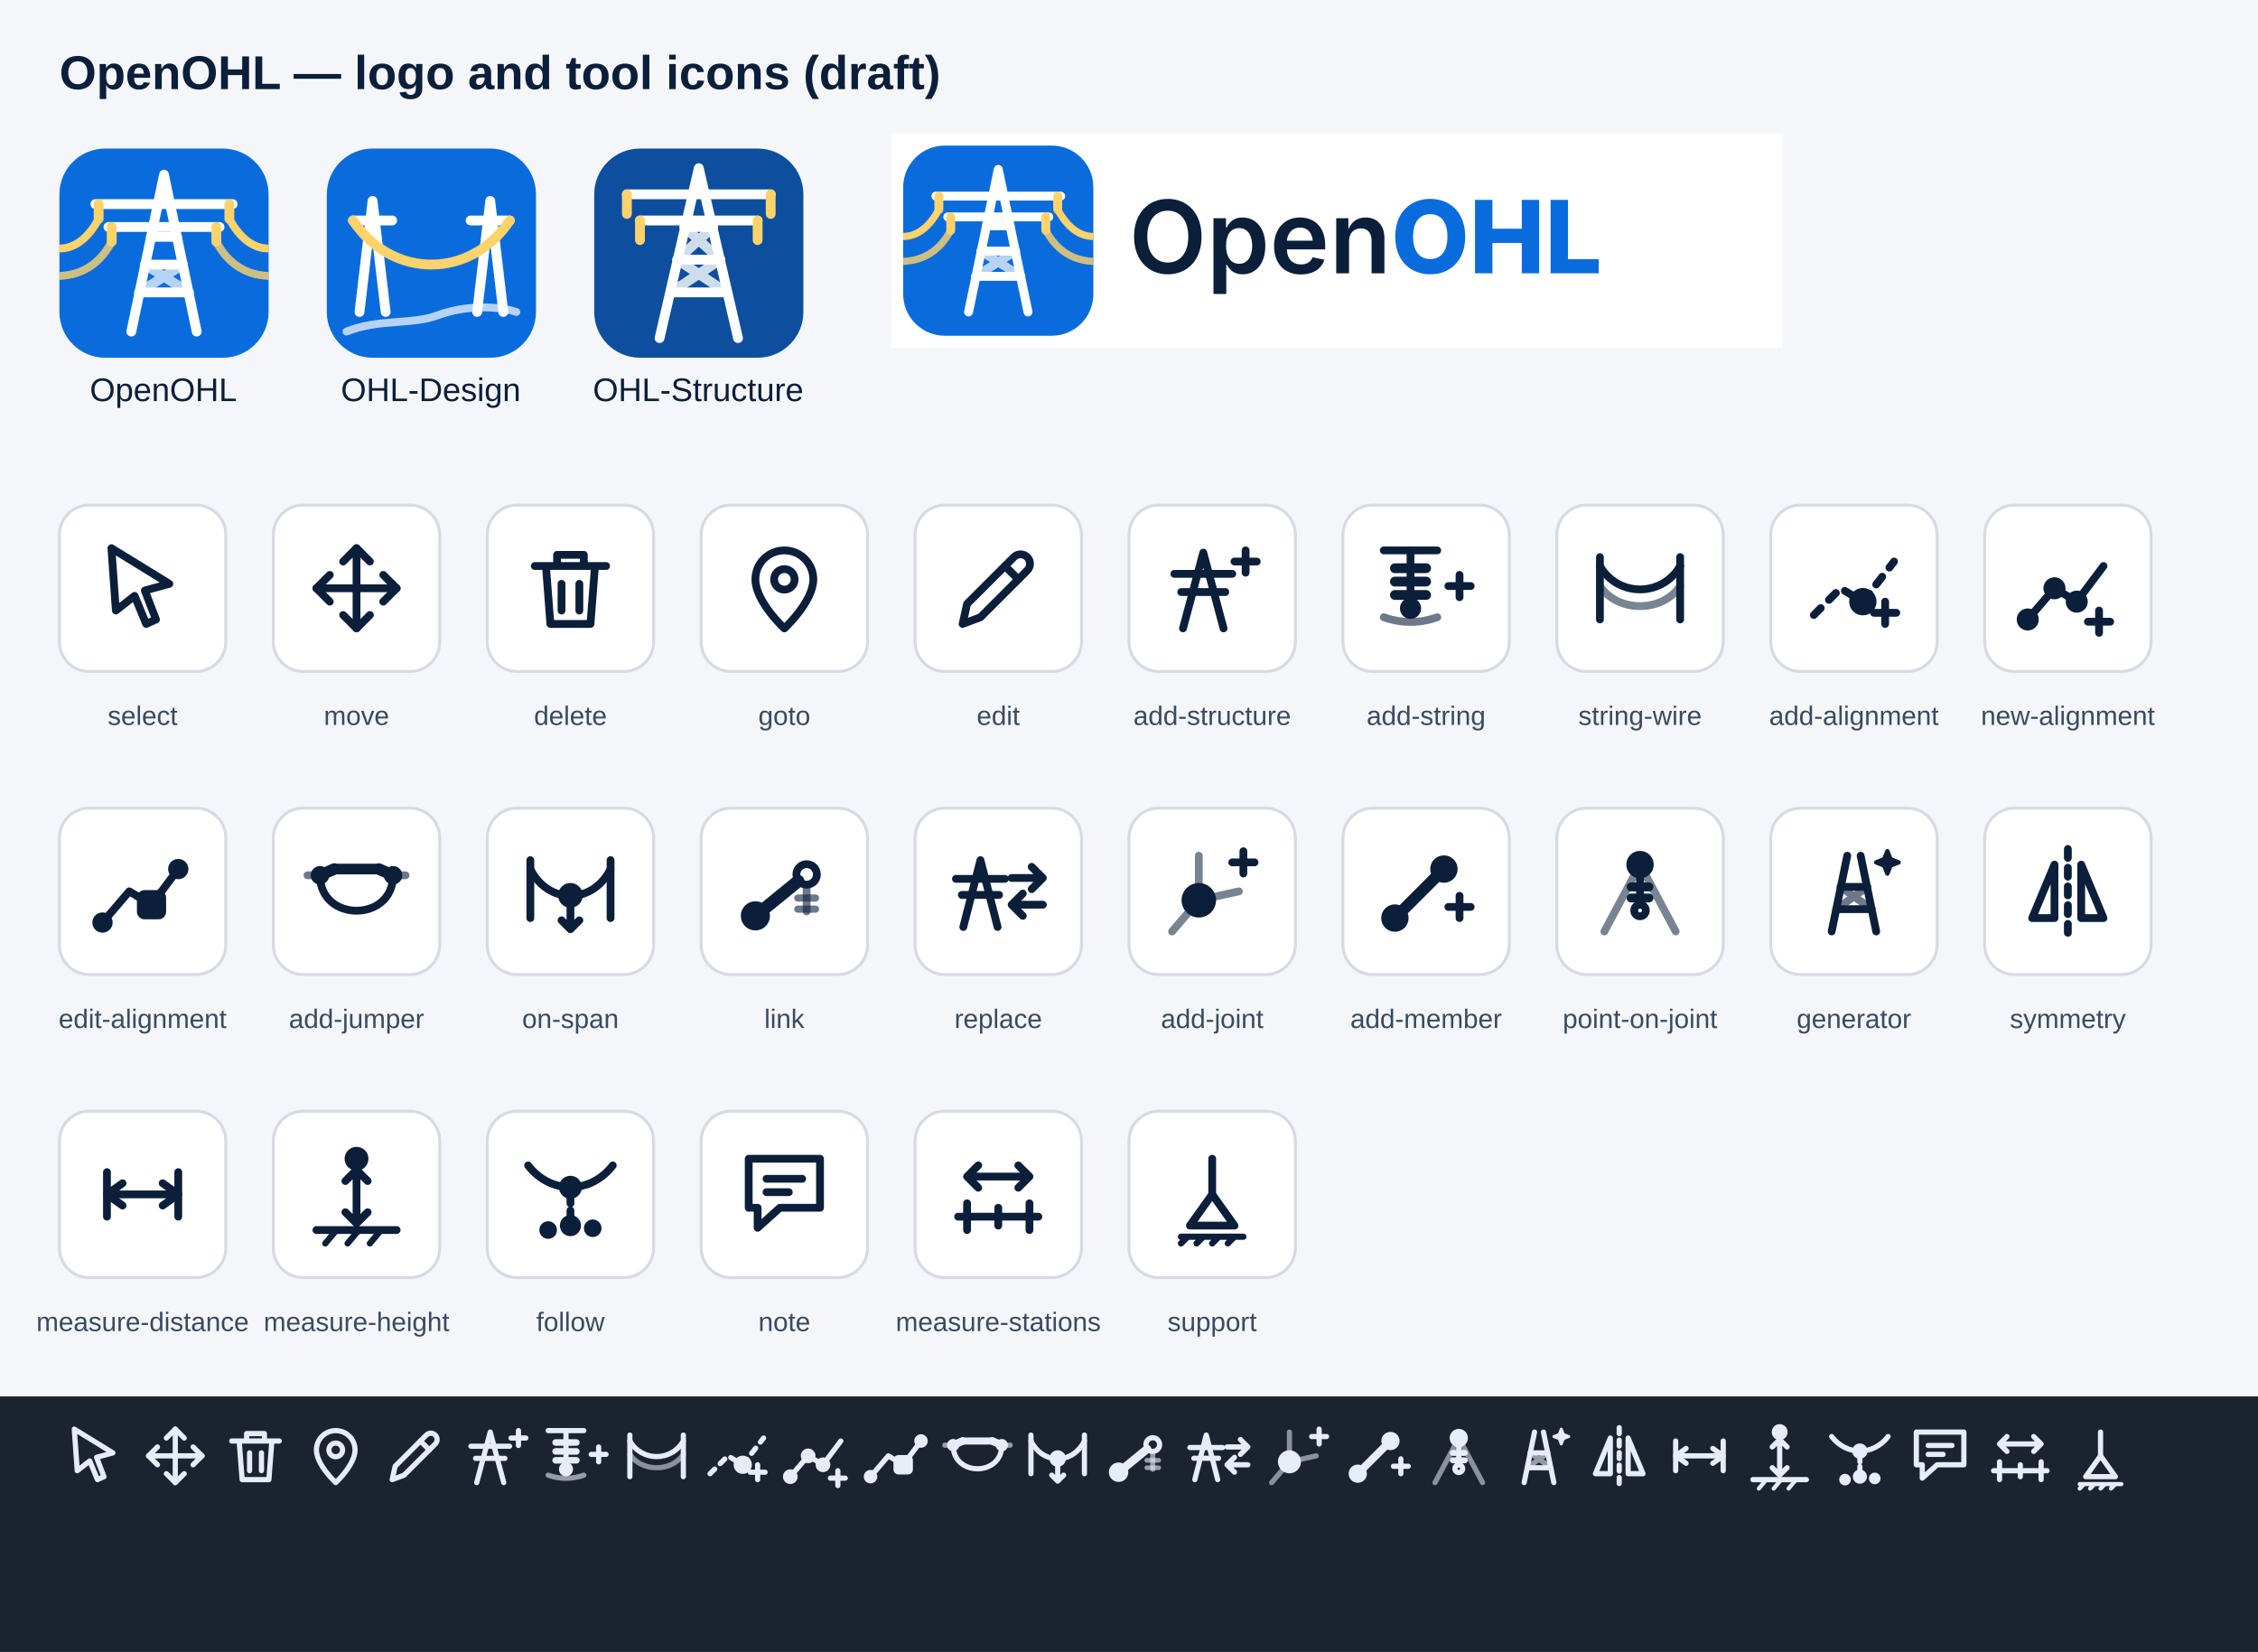
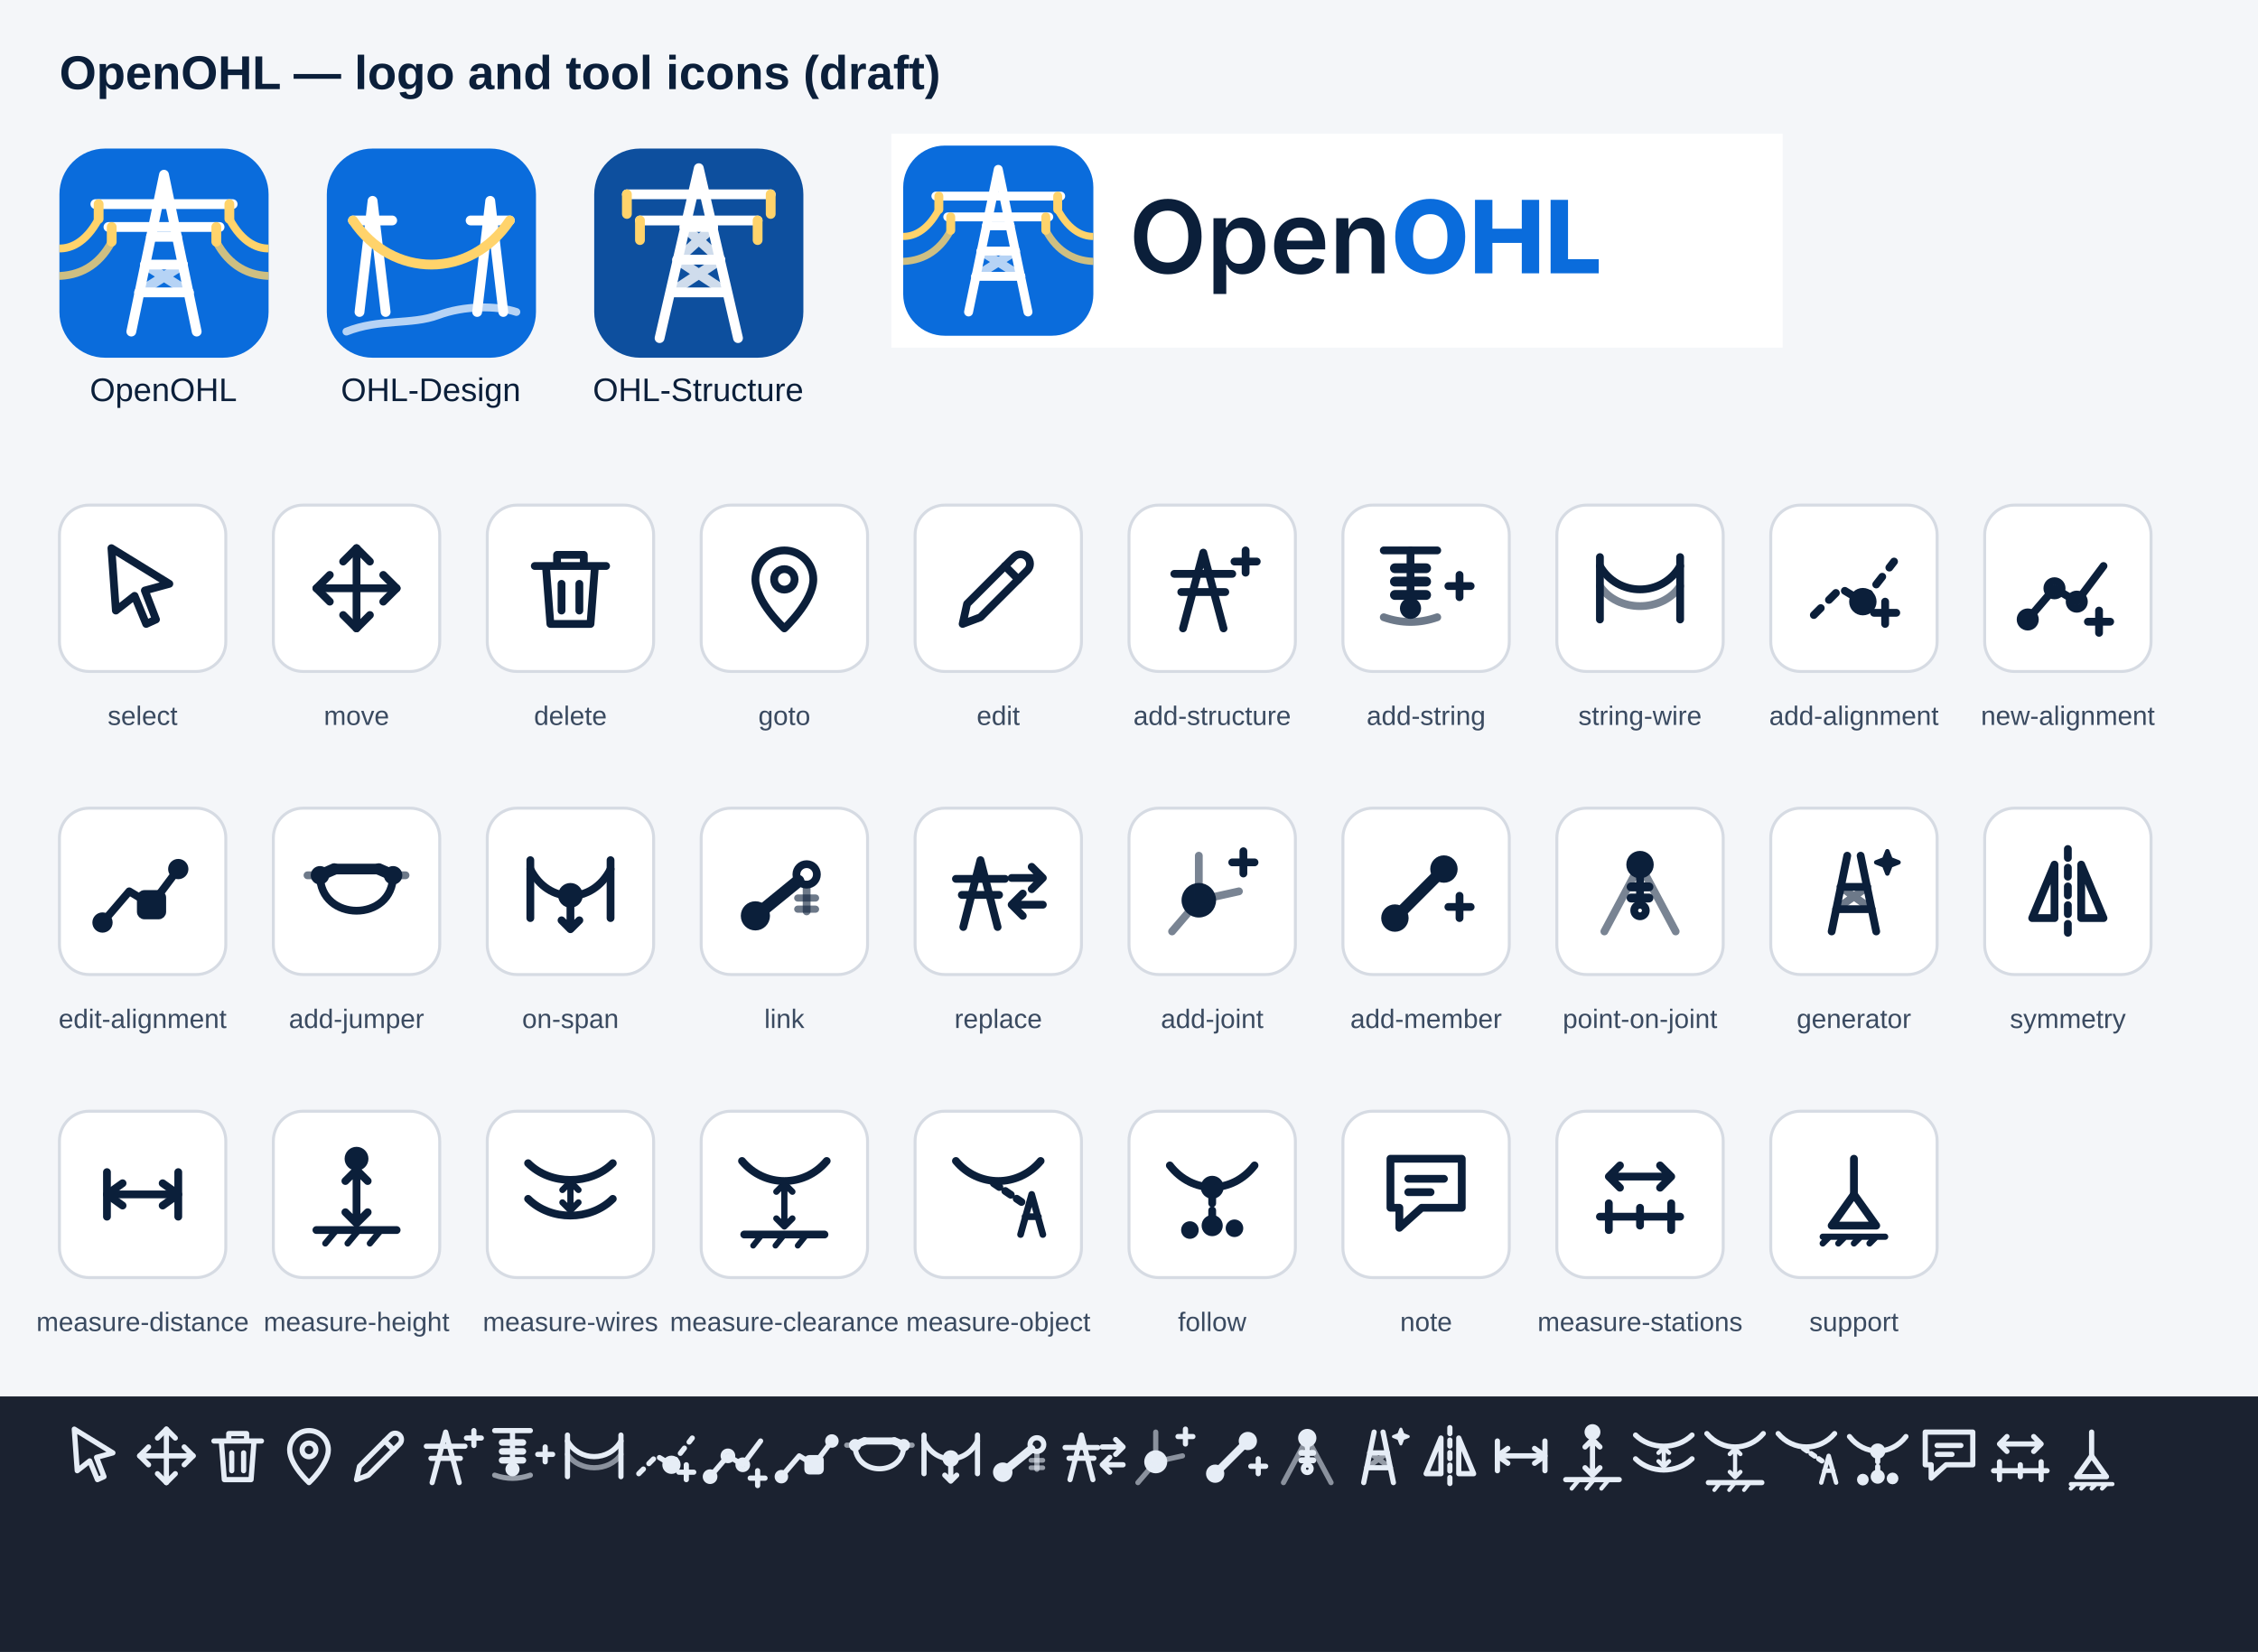
<svg xmlns="http://www.w3.org/2000/svg" viewBox="0 0 760 556" width="760" height="556" font-family="Helvetica Neue, Arial, sans-serif">
  <rect width="760" height="556" fill="#f4f6f9" />
  <text x="20" y="30" font-size="16" font-weight="700" fill="#0b1f3a">OpenOHL — logo and tool icons (draft)</text>
  <g transform="translate(20 50) scale(1.1)">
    <clipPath id="r">
      <rect width="64" height="64" rx="14" />
    </clipPath>
    <rect width="64" height="64" rx="14" fill="#0a6cdc" />
    <g clip-path="url(#r)" fill="none" stroke="#ffffff" stroke-width="3" stroke-linecap="round" stroke-linejoin="round">
      <path d="M32 8 22 56M32 8l10 48" />
      <path d="M24.4 44h15.2M26.2 35.5h11.6M28 27h8" />
      <path d="M24.4 44 37.8 35.5M39.6 44 26.2 35.5" opacity="0.7" />
      <path d="M11 17h42M15 24h34" />
      <path d="M12 17v4.5M52 17v4.5M16 24v4.5M48 24v4.5" stroke="#ffd36b" />
      <path d="M12 21.5C8 29 3 31 -1 30.5M52 21.5C56 29 61 31 65 30.5" stroke="#ffd36b" stroke-width="2.4" />
      <path d="M16 28.5C12 36 6 39 -1 39M48 28.5C52 36 58 39 65 39" stroke="#ffd36b" stroke-width="2.4" opacity="0.8" />
    </g>
  </g>
  <g transform="translate(110 50) scale(1.1)">
    <rect width="64" height="64" rx="14" fill="#0a6cdc" />
    <g fill="none" stroke="#ffffff" stroke-width="3" stroke-linecap="round" stroke-linejoin="round">
      <path d="M10 50 14 16M14 16 18 50M8 22h12" />
      <path d="M46 50 50 16M50 16 54 50M44 22h12" />
      <path d="M8 22c12 18 36 18 48 0" stroke="#ffd36b" />
      <path d="M6 56c10-4 20-2 28-5s18-3 24-1" stroke-width="2.4" opacity="0.7" />
    </g>
  </g>
  <g transform="translate(200 50) scale(1.1)">
    <rect width="64" height="64" rx="14" fill="#0d4f9e" />
    <g fill="none" stroke="#ffffff" stroke-width="3" stroke-linecap="round" stroke-linejoin="round">
      <path d="M32 6 20 58M32 6l12 52" />
      <path d="M23.5 44h17M25.4 34h13.2M27.6 24h8.8" />
      <path d="M23.5 44 38.6 34M40.5 44 25.4 34M25.4 34 36.4 24M38.6 34 27.6 24" opacity="0.8" />
      <path d="M10 14h44M14 22h36" />
      <path d="M10 14v6M54 14v6M14 22v6M50 22v6" stroke="#ffd36b" />
    </g>
  </g>
  <text x="55" y="135" font-size="11" text-anchor="middle" fill="#0b1f3a">OpenOHL</text>
  <text x="145" y="135" font-size="11" text-anchor="middle" fill="#0b1f3a">OHL-Design</text>
  <text x="235" y="135" font-size="11" text-anchor="middle" fill="#0b1f3a">OHL-Structure</text>
  <g transform="translate(300 45)">
    <rect width="300" height="72" fill="#ffffff" />
    <g transform="translate(4 4)">
      <clipPath id="r">
        <rect width="64" height="64" rx="14" />
      </clipPath>
      <rect width="64" height="64" rx="14" fill="#0a6cdc" />
      <g clip-path="url(#r)" fill="none" stroke="#ffffff" stroke-width="3" stroke-linecap="round" stroke-linejoin="round">
        <path d="M32 8 22 56M32 8l10 48" />
        <path d="M24.4 44h15.2M26.2 35.5h11.6M28 27h8" />
        <path d="M24.4 44 37.8 35.5M39.6 44 26.2 35.5" opacity="0.7" />
        <path d="M11 17h42M15 24h34" />
        <path d="M12 17v4.5M52 17v4.5M16 24v4.5M48 24v4.5" stroke="#ffd36b" />
        <path d="M12 21.5C8 29 3 31 -1 30.5M52 21.5C56 29 61 31 65 30.5" stroke="#ffd36b" stroke-width="2.4" />
        <path d="M16 28.5C12 36 6 39 -1 39M48 28.5C52 36 58 39 65 39" stroke="#ffd36b" stroke-width="2.4" opacity="0.8" />
      </g>
    </g>
    <text x="80" y="47" font-family="Inter, Helvetica Neue, Arial, sans-serif" font-size="34" font-weight="600" fill="#0b1f3a">Open<tspan fill="#0a6cdc" font-weight="800">OHL</tspan>
    </text>
  </g>
  <rect x="20" y="170" width="56" height="56" rx="10" fill="#ffffff" stroke="#d6dbe3" />
  <g transform="translate(30 180) scale(1.5)" fill="none" stroke="#0b1f3a" stroke-width="1.75" stroke-linecap="round" stroke-linejoin="round" color="#0b1f3a">
    <path d="M5 3l13 8-5.5 1.5L15 19l-2.2 1-2.6-6.3L6 17z" />
  </g>
  <rect x="20" y="230" width="56" height="0" />
  <text x="48" y="244" font-size="9" text-anchor="middle" fill="#3a4a60">select</text>
  <rect x="92" y="170" width="56" height="56" rx="10" fill="#ffffff" stroke="#d6dbe3" />
  <g transform="translate(102 180) scale(1.5)" fill="none" stroke="#0b1f3a" stroke-width="1.75" stroke-linecap="round" stroke-linejoin="round" color="#0b1f3a">
    <path d="M12 3v18M3 12h18" />
    <path d="M9 6l3-3 3 3M9 18l3 3 3-3M6 9l-3 3 3 3M18 9l3 3-3 3" />
  </g>
  <rect x="92" y="230" width="56" height="0" />
  <text x="120" y="244" font-size="9" text-anchor="middle" fill="#3a4a60">move</text>
  <rect x="164" y="170" width="56" height="56" rx="10" fill="#ffffff" stroke="#d6dbe3" />
  <g transform="translate(174 180) scale(1.5)" fill="none" stroke="#0b1f3a" stroke-width="1.75" stroke-linecap="round" stroke-linejoin="round" color="#0b1f3a">
    <path d="M4 7h16M9 7V4.5h6V7M6.5 7l1 13h9l1-13M10 11v6M14 11v6" />
  </g>
  <rect x="164" y="230" width="56" height="0" />
  <text x="192" y="244" font-size="9" text-anchor="middle" fill="#3a4a60">delete</text>
  <rect x="236" y="170" width="56" height="56" rx="10" fill="#ffffff" stroke="#d6dbe3" />
  <g transform="translate(246 180) scale(1.5)" fill="none" stroke="#0b1f3a" stroke-width="1.75" stroke-linecap="round" stroke-linejoin="round" color="#0b1f3a">
    <path d="M12 21s6.5-6 6.5-11a6.5 6.5 0 0 0-13 0c0 5 6.5 11 6.5 11z" />
    <circle cx="12" cy="10" r="2.3" />
  </g>
  <rect x="236" y="230" width="56" height="0" />
  <text x="264" y="244" font-size="9" text-anchor="middle" fill="#3a4a60">goto</text>
  <rect x="308" y="170" width="56" height="56" rx="10" fill="#ffffff" stroke="#d6dbe3" />
  <g transform="translate(318 180) scale(1.5)" fill="none" stroke="#0b1f3a" stroke-width="1.75" stroke-linecap="round" stroke-linejoin="round" color="#0b1f3a">
    <path d="M4 20l1-4.5L15.5 5a2.1 2.1 0 0 1 3 3L8 18.5z" />
    <path d="M13.5 7l3 3" />
  </g>
  <rect x="308" y="230" width="56" height="0" />
  <text x="336" y="244" font-size="9" text-anchor="middle" fill="#3a4a60">edit</text>
  <rect x="380" y="170" width="56" height="56" rx="10" fill="#ffffff" stroke="#d6dbe3" />
  <g transform="translate(390 180) scale(1.5)" fill="none" stroke="#0b1f3a" stroke-width="1.75" stroke-linecap="round" stroke-linejoin="round" color="#0b1f3a">
    <path d="M5.45 21L10.00 4L14.55 21" />
    <path d="M3.50 8.76H16.50M5.06 12.84H14.94" />
    <path d="M19.5 3.5v5M17 6h5" />
  </g>
  <rect x="380" y="230" width="56" height="0" />
  <text x="408" y="244" font-size="9" text-anchor="middle" fill="#3a4a60">add-structure</text>
  <rect x="452" y="170" width="56" height="56" rx="10" fill="#ffffff" stroke="#d6dbe3" />
  <g transform="translate(462 180) scale(1.5)" fill="none" stroke="#0b1f3a" stroke-width="1.75" stroke-linecap="round" stroke-linejoin="round" color="#0b1f3a">
    <path d="M2.5 3.5h12" />
    <path d="M8.5 3.5v3.5" />
    <path d="M5 7.5h7M5 10.5h7M5 13.5h7" stroke-width="2.2" />
    <path d="M8.5 7.5v7.5" />
    <circle cx="8.5" cy="16.5" r="1.5" fill="currentColor" />
    <path d="M2.5 18.5c4 1.4 8 1.4 12 0" opacity="0.6" />
    <path d="M19.5 9v5M17 11.5h5" />
  </g>
  <rect x="452" y="230" width="56" height="0" />
  <text x="480" y="244" font-size="9" text-anchor="middle" fill="#3a4a60">add-string</text>
  <rect x="524" y="170" width="56" height="56" rx="10" fill="#ffffff" stroke="#d6dbe3" />
  <g transform="translate(534 180) scale(1.5)" fill="none" stroke="#0b1f3a" stroke-width="1.75" stroke-linecap="round" stroke-linejoin="round" color="#0b1f3a">
    <path d="M3 5v14M21 5v14" />
    <path d="M3 7c4 7 14 7 18 0" />
    <path d="M3 11.5c4 6 14 6 18 0" opacity="0.55" />
  </g>
  <rect x="524" y="230" width="56" height="0" />
  <text x="552" y="244" font-size="9" text-anchor="middle" fill="#3a4a60">string-wire</text>
  <rect x="596" y="170" width="56" height="56" rx="10" fill="#ffffff" stroke="#d6dbe3" />
  <g transform="translate(606 180) scale(1.5)" fill="none" stroke="#0b1f3a" stroke-width="1.75" stroke-linecap="round" stroke-linejoin="round" color="#0b1f3a">
    <path d="M3 18l6-6 5 3 7-9" stroke-dasharray="2.2 2.6" />
    <circle cx="14" cy="15" r="2.2" fill="currentColor" />
    <path d="M19 15v5M16.5 17.5h5" />
  </g>
  <rect x="596" y="230" width="56" height="0" />
  <text x="624" y="244" font-size="9" text-anchor="middle" fill="#3a4a60">add-alignment</text>
  <rect x="668" y="170" width="56" height="56" rx="10" fill="#ffffff" stroke="#d6dbe3" />
  <g transform="translate(678 180) scale(1.5)" fill="none" stroke="#0b1f3a" stroke-width="1.75" stroke-linecap="round" stroke-linejoin="round" color="#0b1f3a">
    <path d="M3 19l6-7 5 3 6-8" />
    <circle cx="3" cy="19" r="1.6" fill="currentColor" />
    <circle cx="9" cy="12" r="1.6" />
    <circle cx="14" cy="15" r="1.6" />
    <path d="M19 17v5M16.5 19.5h5" />
  </g>
  <rect x="668" y="230" width="56" height="0" />
  <text x="696" y="244" font-size="9" text-anchor="middle" fill="#3a4a60">new-alignment</text>
  <rect x="20" y="272" width="56" height="56" rx="10" fill="#ffffff" stroke="#d6dbe3" />
  <g transform="translate(30 282) scale(1.5)" fill="none" stroke="#0b1f3a" stroke-width="1.75" stroke-linecap="round" stroke-linejoin="round" color="#0b1f3a">
    <path d="M3 19l6-7 5 3 6-8" />
    <circle cx="3" cy="19" r="1.4" fill="currentColor" />
    <circle cx="20" cy="7" r="1.4" fill="currentColor" />
    <rect x="11.6" y="12.6" width="4.8" height="4.8" rx="0.8" fill="currentColor" />
  </g>
  <rect x="20" y="332" width="56" height="0" />
  <text x="48" y="346" font-size="9" text-anchor="middle" fill="#3a4a60">edit-alignment</text>
  <rect x="92" y="272" width="56" height="56" rx="10" fill="#ffffff" stroke="#d6dbe3" />
  <g transform="translate(102 282) scale(1.5)" fill="none" stroke="#0b1f3a" stroke-width="1.75" stroke-linecap="round" stroke-linejoin="round" color="#0b1f3a">
    <path d="M7 7h10" stroke-width="2.4" />
    <path d="M7 7 3.8 8.4M17 7l3.2 1.4" stroke-width="2.6" />
    <path d="M3.8 8.4H1M20.2 8.4H23" opacity="0.6" />
    <path d="M3.8 8.4C3.8 19 20.2 19 20.2 8.4" />
    <circle cx="3.8" cy="8.4" r="1.2" fill="currentColor" />
    <circle cx="20.2" cy="8.4" r="1.2" fill="currentColor" />
  </g>
  <rect x="92" y="332" width="56" height="0" />
  <text x="120" y="346" font-size="9" text-anchor="middle" fill="#3a4a60">add-jumper</text>
  <rect x="164" y="272" width="56" height="56" rx="10" fill="#ffffff" stroke="#d6dbe3" />
  <g transform="translate(174 282) scale(1.5)" fill="none" stroke="#0b1f3a" stroke-width="1.75" stroke-linecap="round" stroke-linejoin="round" color="#0b1f3a">
    <path d="M3 5v13M21 5v13" />
    <path d="M3 7c4 8 14 8 18 0" />
    <circle cx="12" cy="12.9" r="1.9" fill="currentColor" />
    <path d="M12 15.5v5M10 18.5l2 2 2-2" />
  </g>
  <rect x="164" y="332" width="56" height="0" />
  <text x="192" y="346" font-size="9" text-anchor="middle" fill="#3a4a60">on-span</text>
  <rect x="236" y="272" width="56" height="56" rx="10" fill="#ffffff" stroke="#d6dbe3" />
  <g transform="translate(246 282) scale(1.5)" fill="none" stroke="#0b1f3a" stroke-width="1.75" stroke-linecap="round" stroke-linejoin="round" color="#0b1f3a">
    <circle cx="5.5" cy="17.5" r="2.4" fill="currentColor" />
    <path d="M7.5 15.9 15.1 9.7" stroke-width="2.8" />
    <circle cx="17" cy="8.2" r="2.3" />
    <path d="M17 10.5v6" opacity="0.6" />
    <path d="M15 13.5h4M15 16h4" stroke-width="1.6" opacity="0.6" />
  </g>
  <rect x="236" y="332" width="56" height="0" />
  <text x="264" y="346" font-size="9" text-anchor="middle" fill="#3a4a60">link</text>
  <rect x="308" y="272" width="56" height="56" rx="10" fill="#ffffff" stroke="#d6dbe3" />
  <g transform="translate(318 282) scale(1.5)" fill="none" stroke="#0b1f3a" stroke-width="1.75" stroke-linecap="round" stroke-linejoin="round" color="#0b1f3a">
    <path d="M4.15 20L8.00 5L11.85 20" />
    <path d="M2.50 9.20H13.50M3.82 12.80H12.18" />
    <path d="M15 9h7M19.5 6.5 22 9l-2.5 2.5M22 15h-7M17.5 12.5 15 15l2.5 2.5" />
  </g>
  <rect x="308" y="332" width="56" height="0" />
  <text x="336" y="346" font-size="9" text-anchor="middle" fill="#3a4a60">replace</text>
  <rect x="380" y="272" width="56" height="56" rx="10" fill="#ffffff" stroke="#d6dbe3" />
  <g transform="translate(390 282) scale(1.5)" fill="none" stroke="#0b1f3a" stroke-width="1.75" stroke-linecap="round" stroke-linejoin="round" color="#0b1f3a">
    <circle cx="9" cy="14" r="3" fill="currentColor" />
    <path d="M9 14 3 21M9 14l9-2M9 14V4" opacity="0.55" />
    <path d="M19 3v5M16.5 5.5h5" />
  </g>
  <rect x="380" y="332" width="56" height="0" />
  <text x="408" y="346" font-size="9" text-anchor="middle" fill="#3a4a60">add-joint</text>
  <rect x="452" y="272" width="56" height="56" rx="10" fill="#ffffff" stroke="#d6dbe3" />
  <g transform="translate(462 282) scale(1.5)" fill="none" stroke="#0b1f3a" stroke-width="1.75" stroke-linecap="round" stroke-linejoin="round" color="#0b1f3a">
    <circle cx="5" cy="18" r="2.2" fill="currentColor" />
    <circle cx="16" cy="7" r="2.2" fill="currentColor" />
    <path d="M6.6 16.4l7.8-7.8" stroke-width="2.6" />
    <path d="M19.5 13v5M17 15.5h5" />
  </g>
  <rect x="452" y="332" width="56" height="0" />
  <text x="480" y="346" font-size="9" text-anchor="middle" fill="#3a4a60">add-member</text>
  <rect x="524" y="272" width="56" height="56" rx="10" fill="#ffffff" stroke="#d6dbe3" />
  <g transform="translate(534 282) scale(1.5)" fill="none" stroke="#0b1f3a" stroke-width="1.75" stroke-linecap="round" stroke-linejoin="round" color="#0b1f3a">
    <path d="M4 21 12 6l8 15" opacity="0.55" />
    <circle cx="12" cy="6" r="2.2" fill="currentColor" />
    <path d="M12 8.2V15" />
    <path d="M10 11h4M10 13.5h4" stroke-width="2" />
    <circle cx="12" cy="16.3" r="1.3" />
  </g>
  <rect x="524" y="332" width="56" height="0" />
  <text x="552" y="346" font-size="9" text-anchor="middle" fill="#3a4a60">point-on-joint</text>
  <rect x="596" y="272" width="56" height="56" rx="10" fill="#ffffff" stroke="#d6dbe3" />
  <g transform="translate(606 282) scale(1.5)" fill="none" stroke="#0b1f3a" stroke-width="1.75" stroke-linecap="round" stroke-linejoin="round" color="#0b1f3a">
    <path d="M7 21 10.5 4M17 21 13.5 4M8 16h8M9 11h6" />
    <path d="M8 16l7-5M16 16 9 11" opacity="0.6" />
    <path d="M19.5 3l.7 1.8L22 5.5l-1.8.7-.7 1.8-.7-1.8-1.8-.7 1.8-.7z" fill="currentColor" stroke-width="1" />
  </g>
  <rect x="596" y="332" width="56" height="0" />
  <text x="624" y="346" font-size="9" text-anchor="middle" fill="#3a4a60">generator</text>
  <rect x="668" y="272" width="56" height="56" rx="10" fill="#ffffff" stroke="#d6dbe3" />
  <g transform="translate(678 282) scale(1.5)" fill="none" stroke="#0b1f3a" stroke-width="1.75" stroke-linecap="round" stroke-linejoin="round" color="#0b1f3a">
    <path d="M12 2.5v19" stroke-dasharray="2 2.2" />
    <path d="M9 6 4 18h5zM15 6l5 12h-5z" />
  </g>
  <rect x="668" y="332" width="56" height="0" />
  <text x="696" y="346" font-size="9" text-anchor="middle" fill="#3a4a60">symmetry</text>
  <rect x="20" y="374" width="56" height="56" rx="10" fill="#ffffff" stroke="#d6dbe3" />
  <g transform="translate(30 384) scale(1.5)" fill="none" stroke="#0b1f3a" stroke-width="1.75" stroke-linecap="round" stroke-linejoin="round" color="#0b1f3a">
    <path d="M4 7v10M20 7v10M4 12h16" />
    <path d="M7.5 9.5 4 12l3.5 2.5M16.5 9.5 20 12l-3.5 2.5" />
  </g>
  <rect x="20" y="434" width="56" height="0" />
  <text x="48" y="448" font-size="9" text-anchor="middle" fill="#3a4a60">measure-distance</text>
  <rect x="92" y="374" width="56" height="56" rx="10" fill="#ffffff" stroke="#d6dbe3" />
  <g transform="translate(102 384) scale(1.5)" fill="none" stroke="#0b1f3a" stroke-width="1.75" stroke-linecap="round" stroke-linejoin="round" color="#0b1f3a">
    <path d="M3 20h18" />
    <path d="M5 23l2.5-3M10 23l2.5-3M15 23l2.5-3" stroke-width="1.4" />
    <circle cx="12" cy="4" r="1.8" fill="currentColor" />
    <path d="M12 6.5v12M9.5 9 12 6.5 14.5 9M9.5 16 12 18.5 14.5 16" />
  </g>
  <rect x="92" y="434" width="56" height="0" />
  <text x="120" y="448" font-size="9" text-anchor="middle" fill="#3a4a60">measure-height</text>
  <rect x="164" y="374" width="56" height="56" rx="10" fill="#ffffff" stroke="#d6dbe3" />
  <g transform="translate(174 384) scale(1.5)" fill="none" stroke="#0b1f3a" stroke-width="1.75" stroke-linecap="round" stroke-linejoin="round" color="#0b1f3a">
+     <path d="M2.5 5c5 5 14 5 19 0M2.5 13c5 5 14 5 19 0" />
+     <path d="M12 9.2v6.4M10.2 11 12 9.2 13.8 11M10.2 13.8 12 15.6l1.8-1.8" stroke-width="1.4" />
+   </g>
+   <rect x="164" y="434" width="56" height="0" />
+   <text x="192" y="448" font-size="9" text-anchor="middle" fill="#3a4a60">measure-wires</text>
+   <rect x="236" y="374" width="56" height="56" rx="10" fill="#ffffff" stroke="#d6dbe3" />
+   <g transform="translate(246 384) scale(1.5)" fill="none" stroke="#0b1f3a" stroke-width="1.75" stroke-linecap="round" stroke-linejoin="round" color="#0b1f3a">
+     <path d="M2.5 4.5c5 6 14 6 19 0" />
+     <path d="M3 21h18" />
+     <path d="M5 23.5l2-2.5M10 23.5l2-2.5M15 23.5l2-2.5" stroke-width="1.3" />
+     <path d="M12 9.6v9.6M10.2 11.4 12 9.6l1.8 1.8M10.2 17.4 12 19.2l1.8-1.8" stroke-width="1.4" />
+   </g>
+   <rect x="236" y="434" width="56" height="0" />
+   <text x="264" y="448" font-size="9" text-anchor="middle" fill="#3a4a60">measure-clearance</text>
+   <rect x="308" y="374" width="56" height="56" rx="10" fill="#ffffff" stroke="#d6dbe3" />
+   <g transform="translate(318 384) scale(1.5)" fill="none" stroke="#0b1f3a" stroke-width="1.75" stroke-linecap="round" stroke-linejoin="round" color="#0b1f3a">
+     <path d="M2.5 4.5c5 6 14 6 19 0" />
+     <path d="M17 21l2.5-9 2.5 9M18 17h3" stroke-width="1.5" />
+     <path d="M11 9.5l6.2 4.2" stroke-dasharray="1.5 1.6" />
+   </g>
+   <rect x="308" y="434" width="56" height="0" />
+   <text x="336" y="448" font-size="9" text-anchor="middle" fill="#3a4a60">measure-object</text>
+   <rect x="380" y="374" width="56" height="56" rx="10" fill="#ffffff" stroke="#d6dbe3" />
+   <g transform="translate(390 384) scale(1.5)" fill="none" stroke="#0b1f3a" stroke-width="1.75" stroke-linecap="round" stroke-linejoin="round" color="#0b1f3a">
    <path d="M2.5 5.5c5 6.5 14 6.5 19 0" />
    <circle cx="12" cy="10.4" r="1.7" fill="currentColor" />
    <path d="M12 12.6v4.2" stroke-dasharray="1.4 1.6" />
    <circle cx="12" cy="19" r="1.5" fill="currentColor" />
    <circle cx="7" cy="20" r="1.1" fill="currentColor" />
    <circle cx="17" cy="19.6" r="1.1" fill="currentColor" />
  </g>
-   <rect x="164" y="434" width="56" height="0" />
-   <text x="192" y="448" font-size="9" text-anchor="middle" fill="#3a4a60">follow</text>
-   <rect x="236" y="374" width="56" height="56" rx="10" fill="#ffffff" stroke="#d6dbe3" />
-   <g transform="translate(246 384) scale(1.5)" fill="none" stroke="#0b1f3a" stroke-width="1.75" stroke-linecap="round" stroke-linejoin="round" color="#0b1f3a">
+   <rect x="380" y="434" width="56" height="0" />
+   <text x="408" y="448" font-size="9" text-anchor="middle" fill="#3a4a60">follow</text>
+   <rect x="452" y="374" width="56" height="56" rx="10" fill="#ffffff" stroke="#d6dbe3" />
+   <g transform="translate(462 384) scale(1.5)" fill="none" stroke="#0b1f3a" stroke-width="1.75" stroke-linecap="round" stroke-linejoin="round" color="#0b1f3a">
    <path d="M4 4h16v11h-9l-5 4.5V15H4z" />
    <path d="M8 8.5h8M8 11.5h5" />
  </g>
-   <rect x="236" y="434" width="56" height="0" />
-   <text x="264" y="448" font-size="9" text-anchor="middle" fill="#3a4a60">note</text>
-   <rect x="308" y="374" width="56" height="56" rx="10" fill="#ffffff" stroke="#d6dbe3" />
-   <g transform="translate(318 384) scale(1.5)" fill="none" stroke="#0b1f3a" stroke-width="1.75" stroke-linecap="round" stroke-linejoin="round" color="#0b1f3a">
+   <rect x="452" y="434" width="56" height="0" />
+   <text x="480" y="448" font-size="9" text-anchor="middle" fill="#3a4a60">note</text>
+   <rect x="524" y="374" width="56" height="56" rx="10" fill="#ffffff" stroke="#d6dbe3" />
+   <g transform="translate(534 384) scale(1.5)" fill="none" stroke="#0b1f3a" stroke-width="1.75" stroke-linecap="round" stroke-linejoin="round" color="#0b1f3a">
    <path d="M3 17h18M5 14v6M12 15v4M19 14v6" />
    <path d="M5 8h14M7.5 5.5 5 8l2.5 2.5M16.5 5.5 19 8l-2.5 2.5" />
  </g>
-   <rect x="308" y="434" width="56" height="0" />
-   <text x="336" y="448" font-size="9" text-anchor="middle" fill="#3a4a60">measure-stations</text>
-   <rect x="380" y="374" width="56" height="56" rx="10" fill="#ffffff" stroke="#d6dbe3" />
-   <g transform="translate(390 384) scale(1.5)" fill="none" stroke="#0b1f3a" stroke-width="1.75" stroke-linecap="round" stroke-linejoin="round" color="#0b1f3a">
+   <rect x="524" y="434" width="56" height="0" />
+   <text x="552" y="448" font-size="9" text-anchor="middle" fill="#3a4a60">measure-stations</text>
+   <rect x="596" y="374" width="56" height="56" rx="10" fill="#ffffff" stroke="#d6dbe3" />
+   <g transform="translate(606 384) scale(1.5)" fill="none" stroke="#0b1f3a" stroke-width="1.75" stroke-linecap="round" stroke-linejoin="round" color="#0b1f3a">
    <path d="M12 4v8" />
    <path d="M12 12 7 19h10z" />
    <path d="M5 21.5h14M6.5 21.5l-1.5 1.5M10 21.5l-1.5 1.5M13.5 21.5 12 23M17 21.5 15.5 23" stroke-width="1.4" />
  </g>
-   <rect x="380" y="434" width="56" height="0" />
-   <text x="408" y="448" font-size="9" text-anchor="middle" fill="#3a4a60">support</text>
+   <rect x="596" y="434" width="56" height="0" />
+   <text x="624" y="448" font-size="9" text-anchor="middle" fill="#3a4a60">support</text>
  <rect x="0" y="470" width="760" height="86" fill="#1b2230" />
  <g transform="translate(20 478)" fill="none" stroke="#e6edf6" stroke-width="1.75" stroke-linecap="round" stroke-linejoin="round" color="#e6edf6">
    <path d="M5 3l13 8-5.5 1.5L15 19l-2.2 1-2.6-6.3L6 17z" />
  </g>
-   <g transform="translate(47 478)" fill="none" stroke="#e6edf6" stroke-width="1.75" stroke-linecap="round" stroke-linejoin="round" color="#e6edf6">
+   <g transform="translate(44 478)" fill="none" stroke="#e6edf6" stroke-width="1.75" stroke-linecap="round" stroke-linejoin="round" color="#e6edf6">
    <path d="M12 3v18M3 12h18" />
    <path d="M9 6l3-3 3 3M9 18l3 3 3-3M6 9l-3 3 3 3M18 9l3 3-3 3" />
  </g>
-   <g transform="translate(74 478)" fill="none" stroke="#e6edf6" stroke-width="1.75" stroke-linecap="round" stroke-linejoin="round" color="#e6edf6">
+   <g transform="translate(68 478)" fill="none" stroke="#e6edf6" stroke-width="1.75" stroke-linecap="round" stroke-linejoin="round" color="#e6edf6">
    <path d="M4 7h16M9 7V4.5h6V7M6.5 7l1 13h9l1-13M10 11v6M14 11v6" />
  </g>
-   <g transform="translate(101 478)" fill="none" stroke="#e6edf6" stroke-width="1.75" stroke-linecap="round" stroke-linejoin="round" color="#e6edf6">
+   <g transform="translate(92 478)" fill="none" stroke="#e6edf6" stroke-width="1.75" stroke-linecap="round" stroke-linejoin="round" color="#e6edf6">
    <path d="M12 21s6.5-6 6.5-11a6.5 6.5 0 0 0-13 0c0 5 6.5 11 6.5 11z" />
    <circle cx="12" cy="10" r="2.3" />
  </g>
-   <g transform="translate(128 478)" fill="none" stroke="#e6edf6" stroke-width="1.75" stroke-linecap="round" stroke-linejoin="round" color="#e6edf6">
+   <g transform="translate(116 478)" fill="none" stroke="#e6edf6" stroke-width="1.75" stroke-linecap="round" stroke-linejoin="round" color="#e6edf6">
    <path d="M4 20l1-4.5L15.5 5a2.1 2.1 0 0 1 3 3L8 18.5z" />
    <path d="M13.5 7l3 3" />
  </g>
-   <g transform="translate(155 478)" fill="none" stroke="#e6edf6" stroke-width="1.75" stroke-linecap="round" stroke-linejoin="round" color="#e6edf6">
+   <g transform="translate(140 478)" fill="none" stroke="#e6edf6" stroke-width="1.75" stroke-linecap="round" stroke-linejoin="round" color="#e6edf6">
    <path d="M5.45 21L10.00 4L14.55 21" />
    <path d="M3.50 8.76H16.50M5.06 12.84H14.94" />
    <path d="M19.5 3.5v5M17 6h5" />
  </g>
-   <g transform="translate(182 478)" fill="none" stroke="#e6edf6" stroke-width="1.75" stroke-linecap="round" stroke-linejoin="round" color="#e6edf6">
+   <g transform="translate(164 478)" fill="none" stroke="#e6edf6" stroke-width="1.75" stroke-linecap="round" stroke-linejoin="round" color="#e6edf6">
    <path d="M2.5 3.5h12" />
    <path d="M8.5 3.5v3.5" />
    <path d="M5 7.5h7M5 10.5h7M5 13.5h7" stroke-width="2.2" />
    <path d="M8.5 7.5v7.5" />
    <circle cx="8.5" cy="16.5" r="1.5" fill="currentColor" />
    <path d="M2.5 18.5c4 1.4 8 1.4 12 0" opacity="0.6" />
    <path d="M19.5 9v5M17 11.5h5" />
  </g>
-   <g transform="translate(209 478)" fill="none" stroke="#e6edf6" stroke-width="1.75" stroke-linecap="round" stroke-linejoin="round" color="#e6edf6">
+   <g transform="translate(188 478)" fill="none" stroke="#e6edf6" stroke-width="1.75" stroke-linecap="round" stroke-linejoin="round" color="#e6edf6">
    <path d="M3 5v14M21 5v14" />
    <path d="M3 7c4 7 14 7 18 0" />
    <path d="M3 11.5c4 6 14 6 18 0" opacity="0.55" />
  </g>
-   <g transform="translate(236 478)" fill="none" stroke="#e6edf6" stroke-width="1.75" stroke-linecap="round" stroke-linejoin="round" color="#e6edf6">
+   <g transform="translate(212 478)" fill="none" stroke="#e6edf6" stroke-width="1.75" stroke-linecap="round" stroke-linejoin="round" color="#e6edf6">
    <path d="M3 18l6-6 5 3 7-9" stroke-dasharray="2.2 2.6" />
    <circle cx="14" cy="15" r="2.2" fill="currentColor" />
    <path d="M19 15v5M16.5 17.5h5" />
  </g>
-   <g transform="translate(263 478)" fill="none" stroke="#e6edf6" stroke-width="1.75" stroke-linecap="round" stroke-linejoin="round" color="#e6edf6">
+   <g transform="translate(236 478)" fill="none" stroke="#e6edf6" stroke-width="1.75" stroke-linecap="round" stroke-linejoin="round" color="#e6edf6">
    <path d="M3 19l6-7 5 3 6-8" />
    <circle cx="3" cy="19" r="1.6" fill="currentColor" />
    <circle cx="9" cy="12" r="1.6" />
    <circle cx="14" cy="15" r="1.6" />
    <path d="M19 17v5M16.5 19.5h5" />
  </g>
-   <g transform="translate(290 478)" fill="none" stroke="#e6edf6" stroke-width="1.75" stroke-linecap="round" stroke-linejoin="round" color="#e6edf6">
+   <g transform="translate(260 478)" fill="none" stroke="#e6edf6" stroke-width="1.75" stroke-linecap="round" stroke-linejoin="round" color="#e6edf6">
    <path d="M3 19l6-7 5 3 6-8" />
    <circle cx="3" cy="19" r="1.4" fill="currentColor" />
    <circle cx="20" cy="7" r="1.4" fill="currentColor" />
    <rect x="11.6" y="12.6" width="4.8" height="4.8" rx="0.8" fill="currentColor" />
  </g>
-   <g transform="translate(317 478)" fill="none" stroke="#e6edf6" stroke-width="1.75" stroke-linecap="round" stroke-linejoin="round" color="#e6edf6">
+   <g transform="translate(284 478)" fill="none" stroke="#e6edf6" stroke-width="1.75" stroke-linecap="round" stroke-linejoin="round" color="#e6edf6">
    <path d="M7 7h10" stroke-width="2.4" />
    <path d="M7 7 3.8 8.4M17 7l3.2 1.4" stroke-width="2.6" />
    <path d="M3.8 8.4H1M20.2 8.4H23" opacity="0.6" />
    <path d="M3.8 8.4C3.8 19 20.2 19 20.2 8.4" />
    <circle cx="3.8" cy="8.4" r="1.2" fill="currentColor" />
    <circle cx="20.2" cy="8.4" r="1.2" fill="currentColor" />
  </g>
-   <g transform="translate(344 478)" fill="none" stroke="#e6edf6" stroke-width="1.75" stroke-linecap="round" stroke-linejoin="round" color="#e6edf6">
+   <g transform="translate(308 478)" fill="none" stroke="#e6edf6" stroke-width="1.75" stroke-linecap="round" stroke-linejoin="round" color="#e6edf6">
    <path d="M3 5v13M21 5v13" />
    <path d="M3 7c4 8 14 8 18 0" />
    <circle cx="12" cy="12.9" r="1.9" fill="currentColor" />
    <path d="M12 15.5v5M10 18.5l2 2 2-2" />
  </g>
-   <g transform="translate(371 478)" fill="none" stroke="#e6edf6" stroke-width="1.75" stroke-linecap="round" stroke-linejoin="round" color="#e6edf6">
+   <g transform="translate(332 478)" fill="none" stroke="#e6edf6" stroke-width="1.75" stroke-linecap="round" stroke-linejoin="round" color="#e6edf6">
    <circle cx="5.5" cy="17.5" r="2.4" fill="currentColor" />
    <path d="M7.5 15.9 15.1 9.7" stroke-width="2.8" />
    <circle cx="17" cy="8.2" r="2.3" />
    <path d="M17 10.5v6" opacity="0.6" />
    <path d="M15 13.5h4M15 16h4" stroke-width="1.6" opacity="0.6" />
  </g>
-   <g transform="translate(398 478)" fill="none" stroke="#e6edf6" stroke-width="1.75" stroke-linecap="round" stroke-linejoin="round" color="#e6edf6">
+   <g transform="translate(356 478)" fill="none" stroke="#e6edf6" stroke-width="1.75" stroke-linecap="round" stroke-linejoin="round" color="#e6edf6">
    <path d="M4.15 20L8.00 5L11.85 20" />
    <path d="M2.50 9.20H13.50M3.82 12.80H12.18" />
    <path d="M15 9h7M19.5 6.5 22 9l-2.5 2.5M22 15h-7M17.5 12.5 15 15l2.5 2.5" />
  </g>
-   <g transform="translate(425 478)" fill="none" stroke="#e6edf6" stroke-width="1.75" stroke-linecap="round" stroke-linejoin="round" color="#e6edf6">
+   <g transform="translate(380 478)" fill="none" stroke="#e6edf6" stroke-width="1.75" stroke-linecap="round" stroke-linejoin="round" color="#e6edf6">
    <circle cx="9" cy="14" r="3" fill="currentColor" />
    <path d="M9 14 3 21M9 14l9-2M9 14V4" opacity="0.55" />
    <path d="M19 3v5M16.5 5.5h5" />
  </g>
-   <g transform="translate(452 478)" fill="none" stroke="#e6edf6" stroke-width="1.75" stroke-linecap="round" stroke-linejoin="round" color="#e6edf6">
+   <g transform="translate(404 478)" fill="none" stroke="#e6edf6" stroke-width="1.75" stroke-linecap="round" stroke-linejoin="round" color="#e6edf6">
    <circle cx="5" cy="18" r="2.2" fill="currentColor" />
    <circle cx="16" cy="7" r="2.2" fill="currentColor" />
    <path d="M6.6 16.4l7.8-7.8" stroke-width="2.6" />
    <path d="M19.5 13v5M17 15.5h5" />
  </g>
-   <g transform="translate(479 478)" fill="none" stroke="#e6edf6" stroke-width="1.75" stroke-linecap="round" stroke-linejoin="round" color="#e6edf6">
+   <g transform="translate(428 478)" fill="none" stroke="#e6edf6" stroke-width="1.75" stroke-linecap="round" stroke-linejoin="round" color="#e6edf6">
    <path d="M4 21 12 6l8 15" opacity="0.55" />
    <circle cx="12" cy="6" r="2.2" fill="currentColor" />
    <path d="M12 8.2V15" />
    <path d="M10 11h4M10 13.5h4" stroke-width="2" />
    <circle cx="12" cy="16.3" r="1.3" />
  </g>
-   <g transform="translate(506 478)" fill="none" stroke="#e6edf6" stroke-width="1.75" stroke-linecap="round" stroke-linejoin="round" color="#e6edf6">
+   <g transform="translate(452 478)" fill="none" stroke="#e6edf6" stroke-width="1.75" stroke-linecap="round" stroke-linejoin="round" color="#e6edf6">
    <path d="M7 21 10.5 4M17 21 13.5 4M8 16h8M9 11h6" />
    <path d="M8 16l7-5M16 16 9 11" opacity="0.6" />
    <path d="M19.5 3l.7 1.8L22 5.5l-1.8.7-.7 1.8-.7-1.8-1.8-.7 1.8-.7z" fill="currentColor" stroke-width="1" />
  </g>
-   <g transform="translate(533 478)" fill="none" stroke="#e6edf6" stroke-width="1.75" stroke-linecap="round" stroke-linejoin="round" color="#e6edf6">
+   <g transform="translate(476 478)" fill="none" stroke="#e6edf6" stroke-width="1.75" stroke-linecap="round" stroke-linejoin="round" color="#e6edf6">
    <path d="M12 2.5v19" stroke-dasharray="2 2.2" />
    <path d="M9 6 4 18h5zM15 6l5 12h-5z" />
  </g>
-   <g transform="translate(560 478)" fill="none" stroke="#e6edf6" stroke-width="1.75" stroke-linecap="round" stroke-linejoin="round" color="#e6edf6">
+   <g transform="translate(500 478)" fill="none" stroke="#e6edf6" stroke-width="1.75" stroke-linecap="round" stroke-linejoin="round" color="#e6edf6">
    <path d="M4 7v10M20 7v10M4 12h16" />
    <path d="M7.5 9.5 4 12l3.5 2.5M16.5 9.5 20 12l-3.5 2.5" />
  </g>
-   <g transform="translate(587 478)" fill="none" stroke="#e6edf6" stroke-width="1.75" stroke-linecap="round" stroke-linejoin="round" color="#e6edf6">
+   <g transform="translate(524 478)" fill="none" stroke="#e6edf6" stroke-width="1.75" stroke-linecap="round" stroke-linejoin="round" color="#e6edf6">
    <path d="M3 20h18" />
    <path d="M5 23l2.5-3M10 23l2.5-3M15 23l2.5-3" stroke-width="1.4" />
    <circle cx="12" cy="4" r="1.8" fill="currentColor" />
    <path d="M12 6.5v12M9.5 9 12 6.5 14.5 9M9.5 16 12 18.5 14.5 16" />
  </g>
-   <g transform="translate(614 478)" fill="none" stroke="#e6edf6" stroke-width="1.75" stroke-linecap="round" stroke-linejoin="round" color="#e6edf6">
+   <g transform="translate(548 478)" fill="none" stroke="#e6edf6" stroke-width="1.75" stroke-linecap="round" stroke-linejoin="round" color="#e6edf6">
+     <path d="M2.5 5c5 5 14 5 19 0M2.5 13c5 5 14 5 19 0" />
+     <path d="M12 9.2v6.4M10.2 11 12 9.2 13.8 11M10.2 13.8 12 15.6l1.8-1.8" stroke-width="1.4" />
+   </g>
+   <g transform="translate(572 478)" fill="none" stroke="#e6edf6" stroke-width="1.75" stroke-linecap="round" stroke-linejoin="round" color="#e6edf6">
+     <path d="M2.5 4.5c5 6 14 6 19 0" />
+     <path d="M3 21h18" />
+     <path d="M5 23.5l2-2.5M10 23.5l2-2.5M15 23.5l2-2.5" stroke-width="1.3" />
+     <path d="M12 9.6v9.6M10.2 11.4 12 9.6l1.8 1.8M10.2 17.4 12 19.2l1.8-1.8" stroke-width="1.4" />
+   </g>
+   <g transform="translate(596 478)" fill="none" stroke="#e6edf6" stroke-width="1.75" stroke-linecap="round" stroke-linejoin="round" color="#e6edf6">
+     <path d="M2.5 4.5c5 6 14 6 19 0" />
+     <path d="M17 21l2.5-9 2.5 9M18 17h3" stroke-width="1.5" />
+     <path d="M11 9.5l6.2 4.2" stroke-dasharray="1.5 1.6" />
+   </g>
+   <g transform="translate(620 478)" fill="none" stroke="#e6edf6" stroke-width="1.75" stroke-linecap="round" stroke-linejoin="round" color="#e6edf6">
    <path d="M2.5 5.5c5 6.5 14 6.5 19 0" />
    <circle cx="12" cy="10.4" r="1.7" fill="currentColor" />
    <path d="M12 12.6v4.2" stroke-dasharray="1.4 1.6" />
    <circle cx="12" cy="19" r="1.5" fill="currentColor" />
    <circle cx="7" cy="20" r="1.1" fill="currentColor" />
    <circle cx="17" cy="19.6" r="1.1" fill="currentColor" />
  </g>
-   <g transform="translate(641 478)" fill="none" stroke="#e6edf6" stroke-width="1.75" stroke-linecap="round" stroke-linejoin="round" color="#e6edf6">
+   <g transform="translate(644 478)" fill="none" stroke="#e6edf6" stroke-width="1.75" stroke-linecap="round" stroke-linejoin="round" color="#e6edf6">
    <path d="M4 4h16v11h-9l-5 4.5V15H4z" />
    <path d="M8 8.5h8M8 11.5h5" />
  </g>
  <g transform="translate(668 478)" fill="none" stroke="#e6edf6" stroke-width="1.75" stroke-linecap="round" stroke-linejoin="round" color="#e6edf6">
    <path d="M3 17h18M5 14v6M12 15v4M19 14v6" />
    <path d="M5 8h14M7.5 5.5 5 8l2.5 2.5M16.5 5.5 19 8l-2.5 2.5" />
  </g>
-   <g transform="translate(695 478)" fill="none" stroke="#e6edf6" stroke-width="1.75" stroke-linecap="round" stroke-linejoin="round" color="#e6edf6">
+   <g transform="translate(692 478)" fill="none" stroke="#e6edf6" stroke-width="1.75" stroke-linecap="round" stroke-linejoin="round" color="#e6edf6">
    <path d="M12 4v8" />
    <path d="M12 12 7 19h10z" />
    <path d="M5 21.5h14M6.5 21.5l-1.5 1.5M10 21.5l-1.5 1.5M13.5 21.5 12 23M17 21.5 15.5 23" stroke-width="1.4" />
  </g>
</svg>
